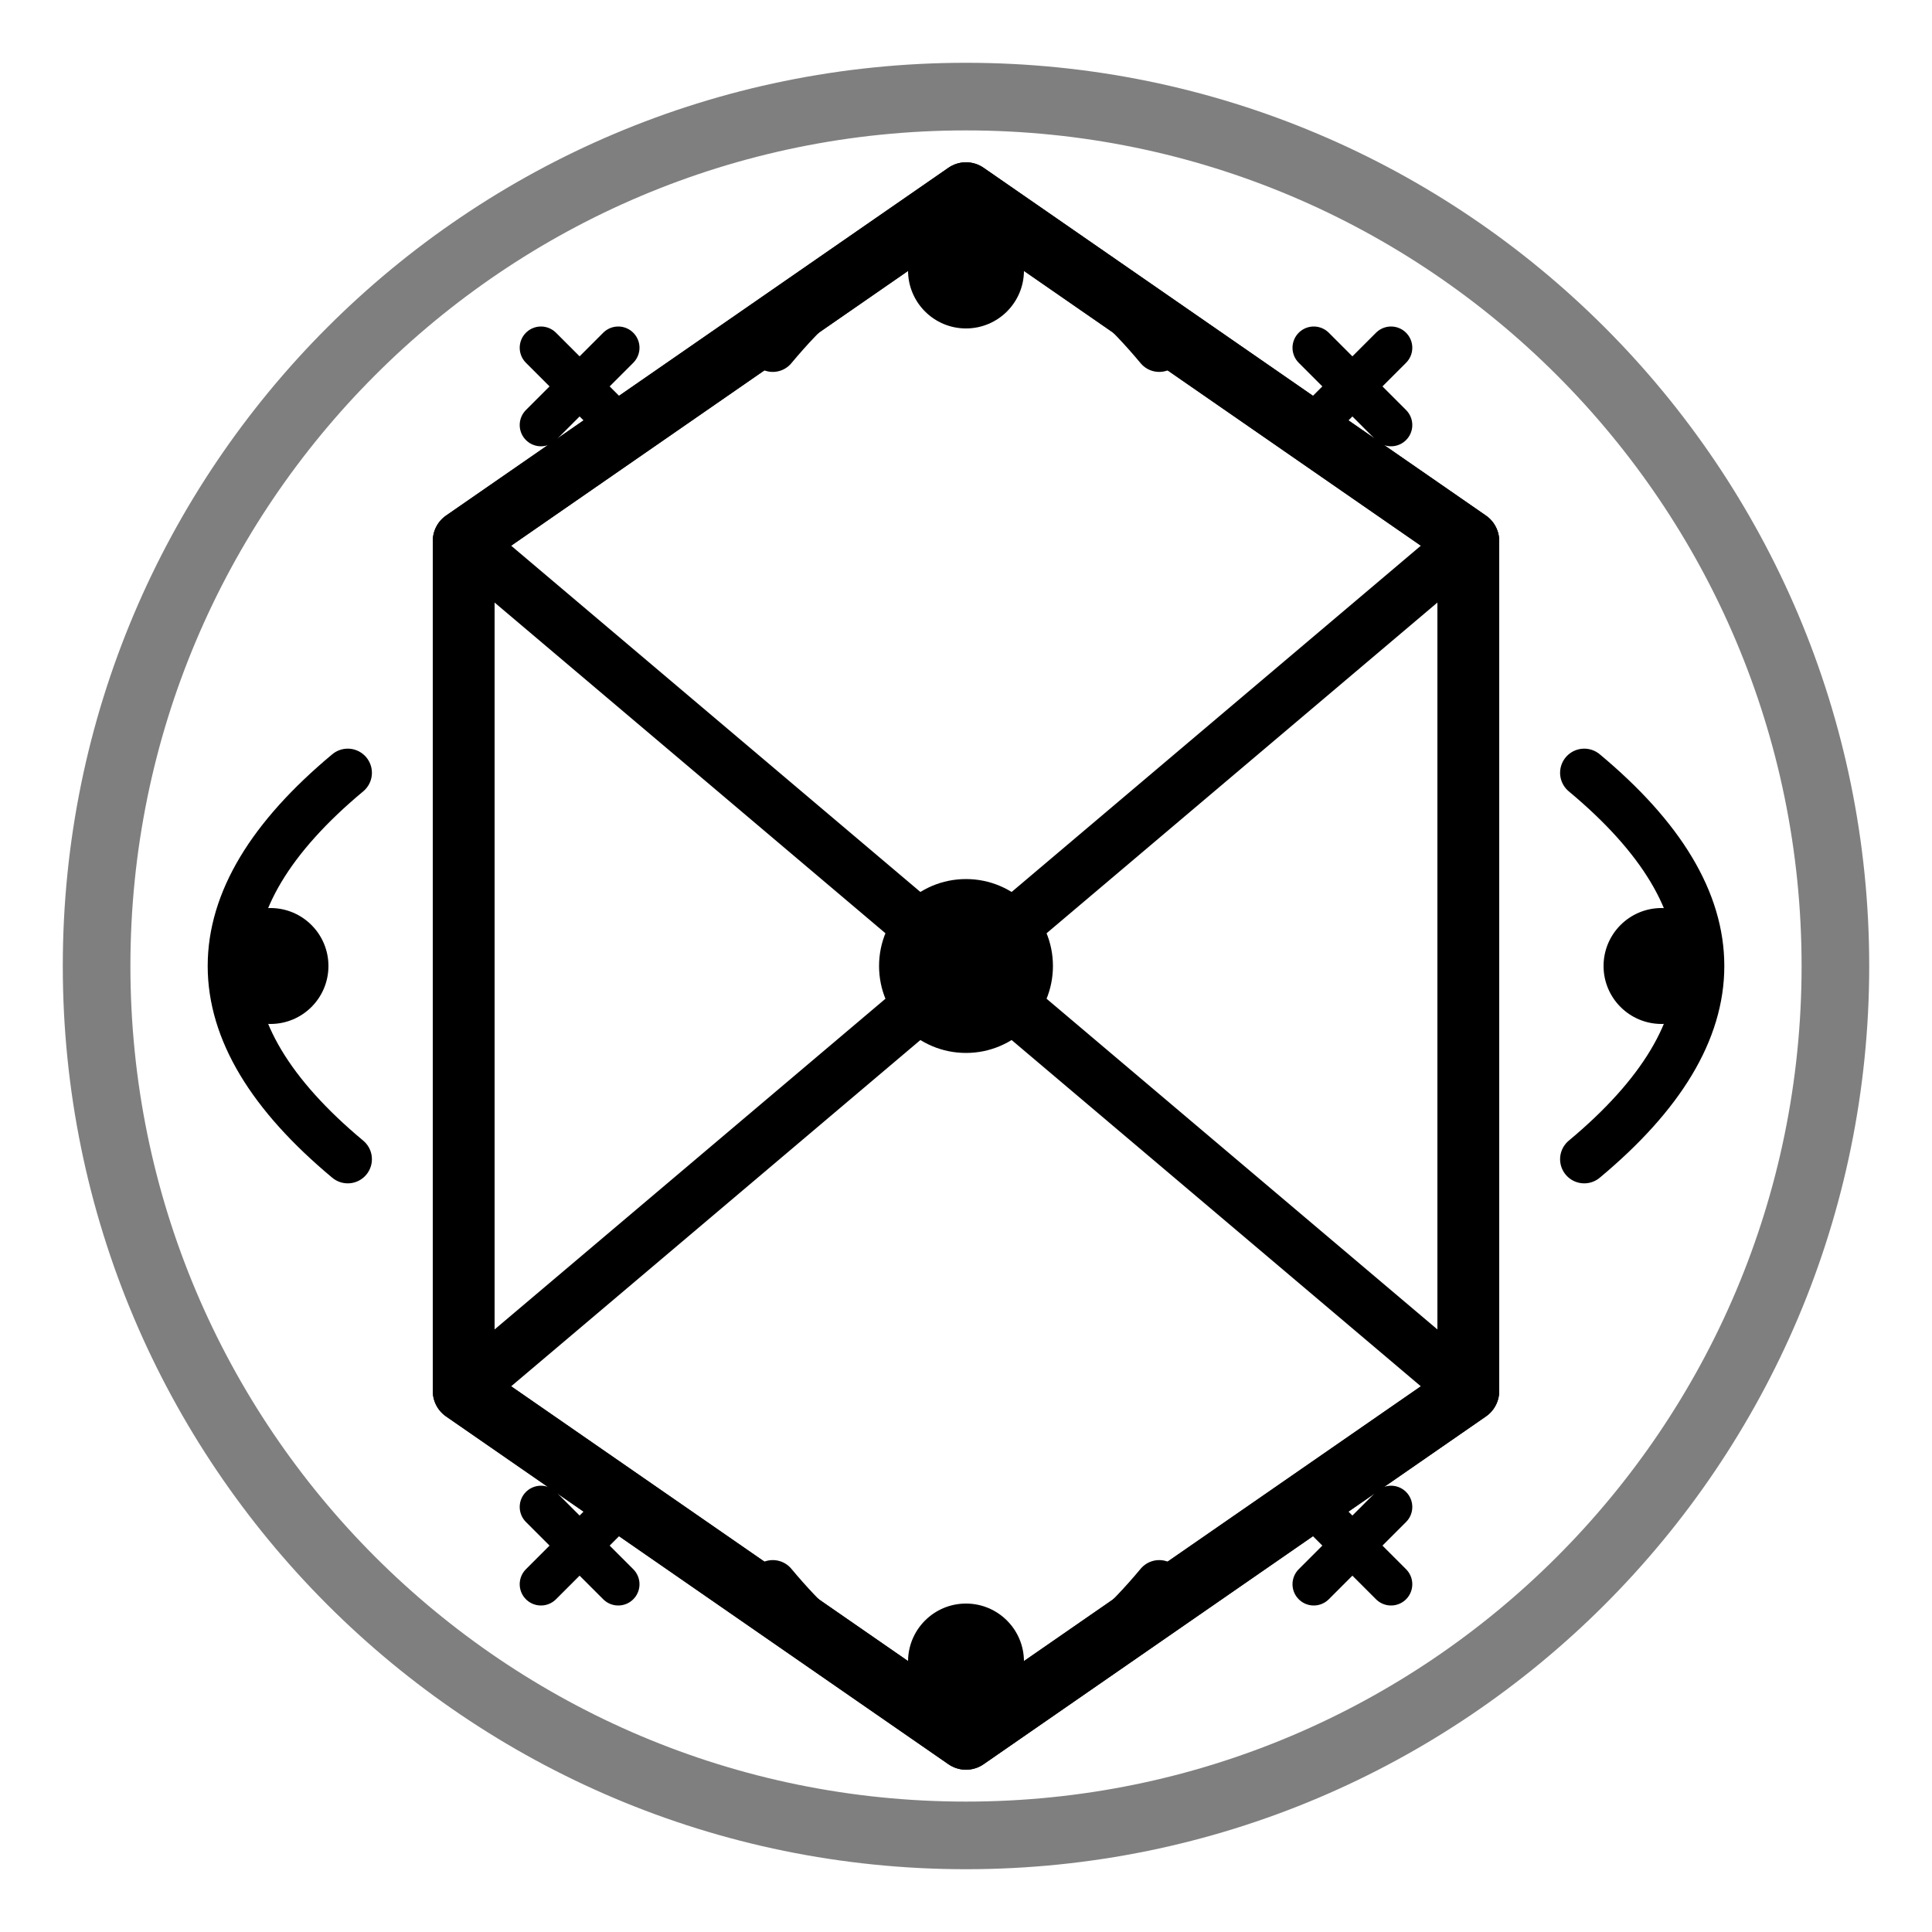
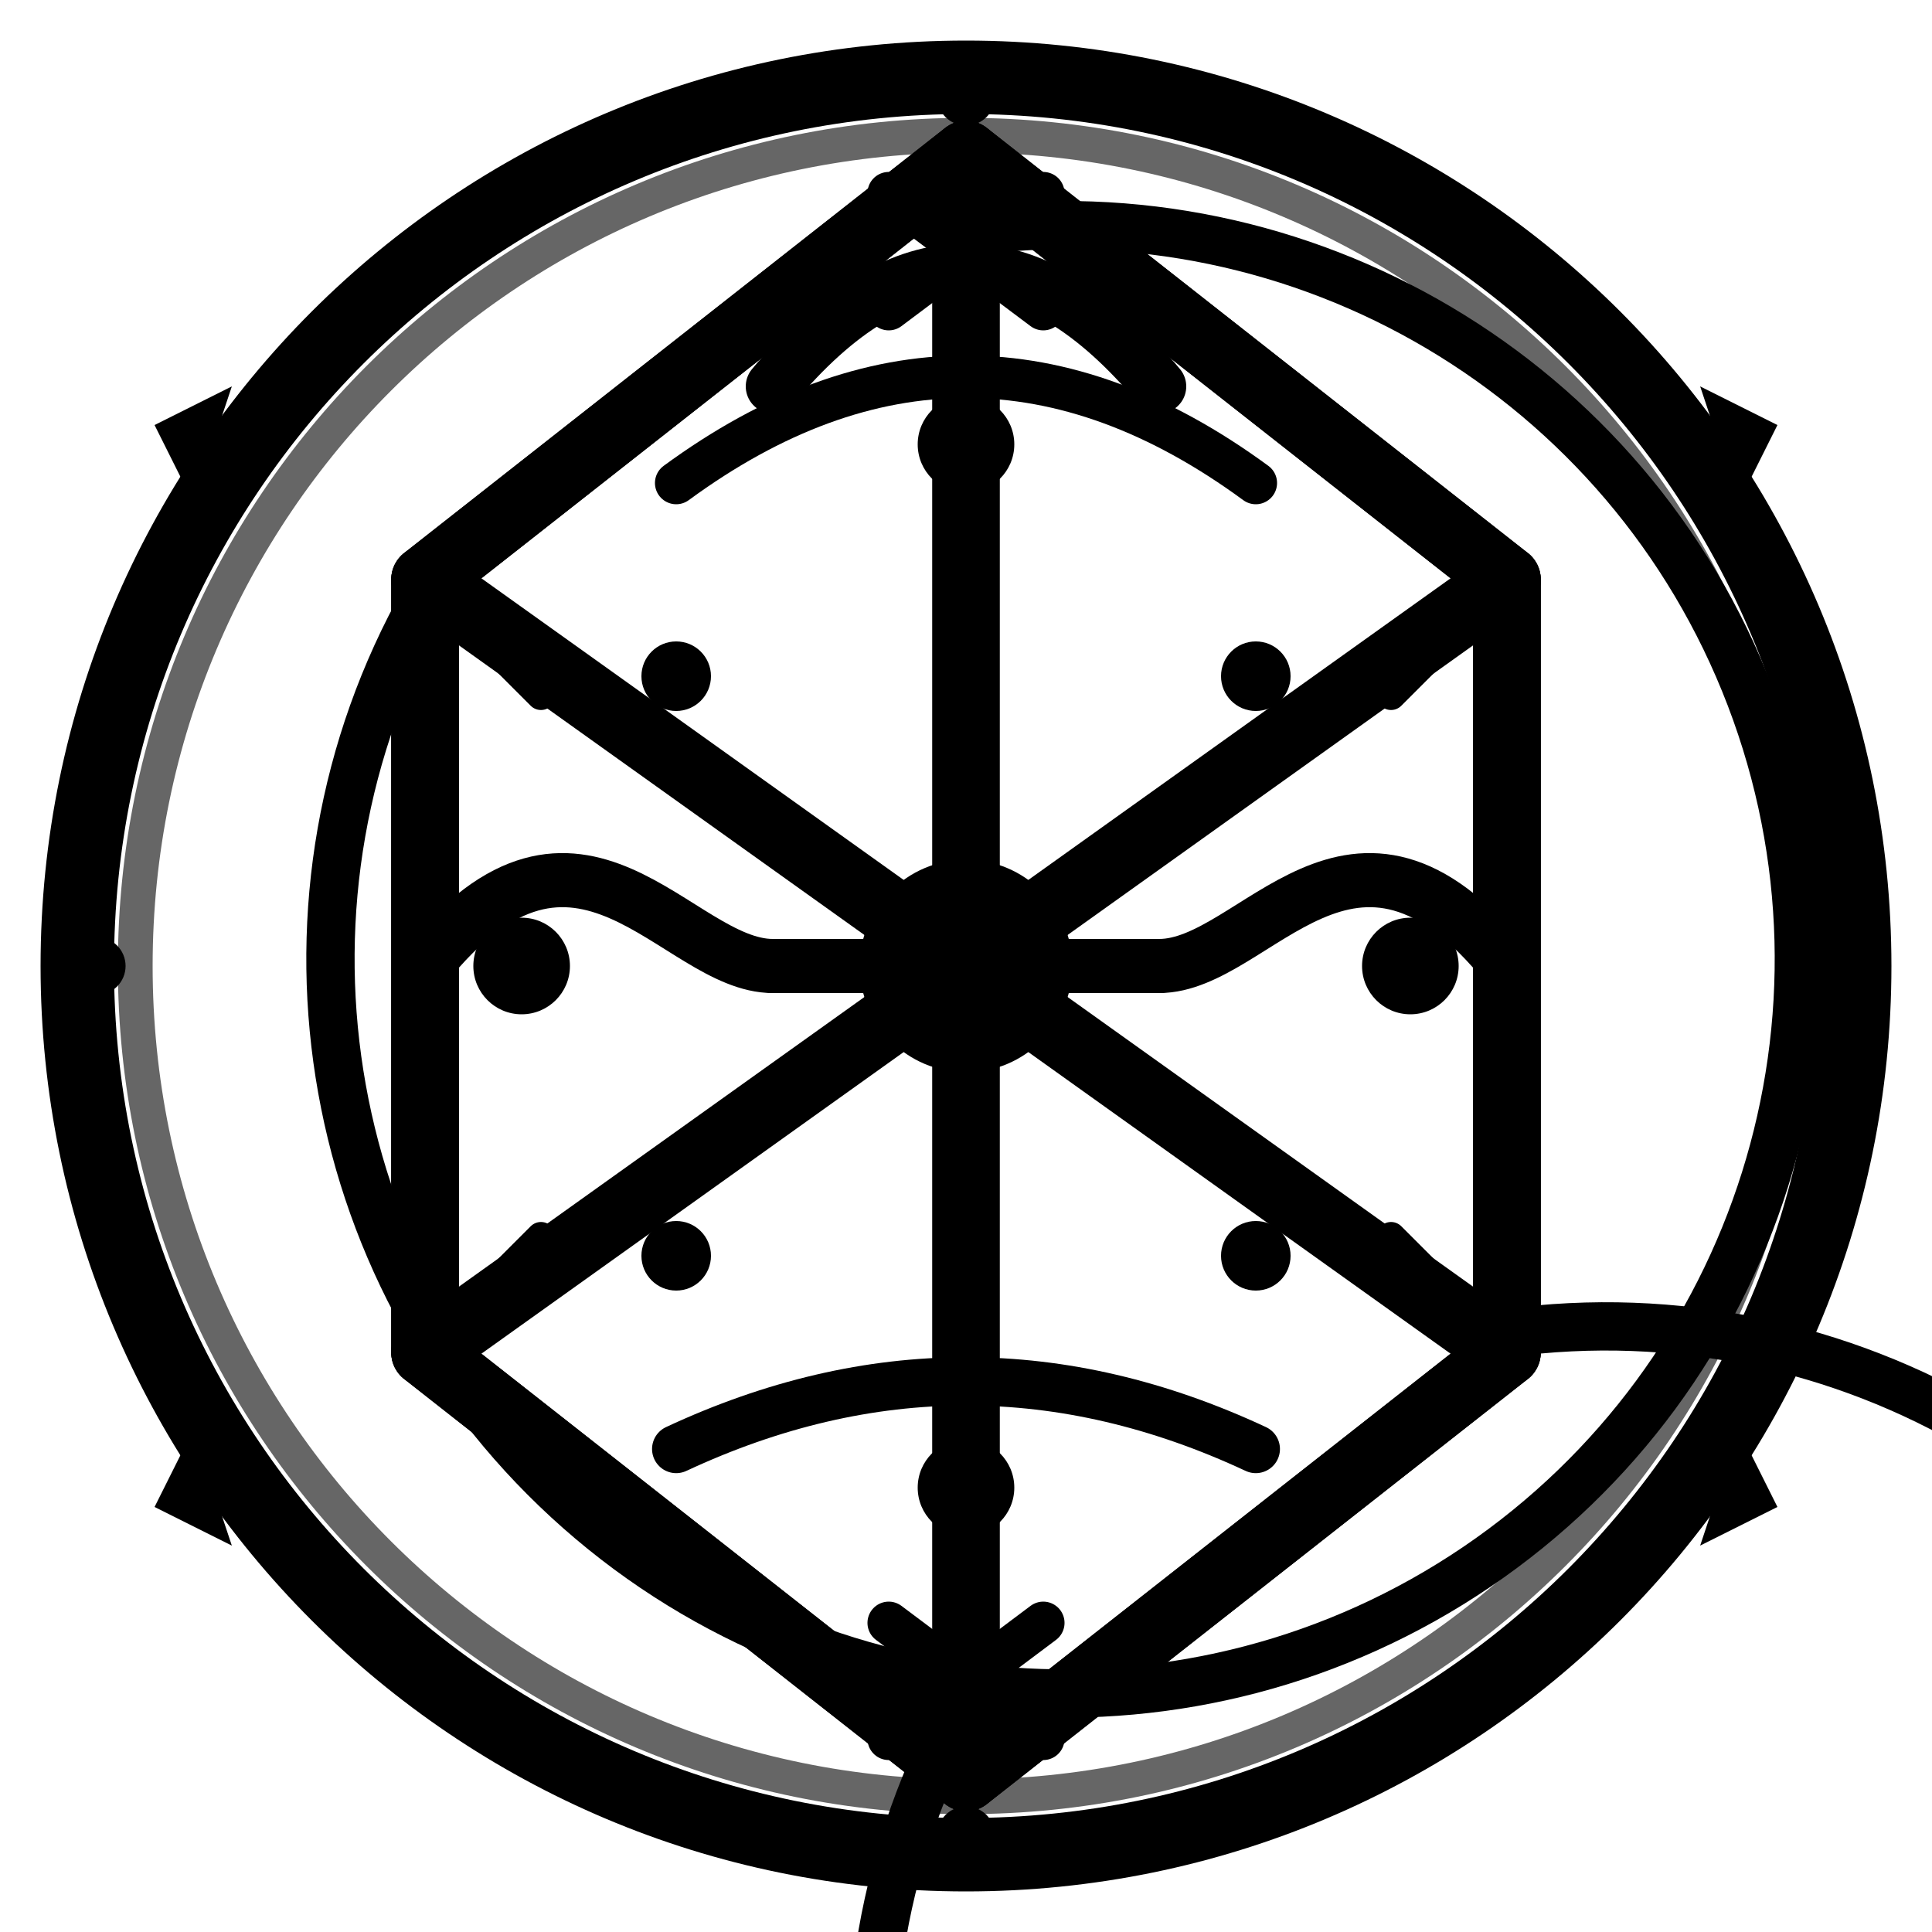
<svg xmlns="http://www.w3.org/2000/svg" viewBox="0 0 100 100" width="100" height="100">
  <defs>
    <style>
-       .sigil-line { stroke: #000; fill: none; stroke-linecap: round; stroke-linejoin: round; }
-       .sigil-dot { fill: #000; }
+       .bold { stroke: #000; fill: none; stroke-linecap: round; stroke-linejoin: round; }
+       .fine { stroke: #000; fill: none; stroke-linecap: round; stroke-linejoin: round; stroke-width: 1.5; }
+       .thick { stroke: #000; fill: none; stroke-linecap: round; stroke-linejoin: round; stroke-width: 3.5; }
+       .dot { fill: #000; }
+       .heavy-dot { fill: #000; }
    </style>
  </defs>
-   <circle cx="50" cy="50" r="45" class="sigil-line" stroke-width="3.5" opacity="0.5" />
-   <polygon points="50,10 76,28 76,72 50,90 24,72 24,28" class="sigil-line" stroke-width="3.2" />
-   <polygon points="50,90 76,72 76,28 50,10 24,28 24,72" class="sigil-line" stroke-width="3.2" />
-   <line x1="24" y1="28" x2="76" y2="72" class="sigil-line" stroke-width="2.8" />
-   <line x1="24" y1="72" x2="76" y2="28" class="sigil-line" stroke-width="2.8" />
-   <path d="M 40,18 Q 50,6 60,18" class="sigil-line" stroke-width="2.5" />
-   <path d="M 40,82 Q 50,94 60,82" class="sigil-line" stroke-width="2.5" />
-   <path d="M 18,40 Q 6,50 18,60" class="sigil-line" stroke-width="2.5" />
-   <path d="M 82,40 Q 94,50 82,60" class="sigil-line" stroke-width="2.5" />
-   <line x1="68" y1="18" x2="72" y2="22" class="sigil-line" stroke-width="2.2" />
-   <line x1="72" y1="18" x2="68" y2="22" class="sigil-line" stroke-width="2.2" />
-   <line x1="68" y1="78" x2="72" y2="82" class="sigil-line" stroke-width="2.2" />
-   <line x1="72" y1="78" x2="68" y2="82" class="sigil-line" stroke-width="2.2" />
-   <line x1="28" y1="78" x2="32" y2="82" class="sigil-line" stroke-width="2.2" />
-   <line x1="32" y1="78" x2="28" y2="82" class="sigil-line" stroke-width="2.2" />
-   <line x1="28" y1="18" x2="32" y2="22" class="sigil-line" stroke-width="2.2" />
-   <line x1="32" y1="18" x2="28" y2="22" class="sigil-line" stroke-width="2.2" />
-   <circle cx="50" cy="50" r="4.5" class="sigil-dot" />
-   <circle cx="50" cy="14" r="3" class="sigil-dot" />
-   <circle cx="50" cy="86" r="3" class="sigil-dot" />
-   <circle cx="14" cy="50" r="3" class="sigil-dot" />
-   <circle cx="86" cy="50" r="3" class="sigil-dot" />
+   <circle cx="50" cy="50" r="46" class="bold" stroke-width="3.8" />
+   <circle cx="50" cy="50" r="43" class="bold" stroke-width="1.8" opacity="0.6" />
+   <path d="M 50,12 A 38,38 0 1,1 22,31" class="bold" stroke-width="2.5" />
+   <path d="M 78,69 A 38,38 0 1,1 50,88" class="bold" stroke-width="2.5" />
+   <polygon points="50,8 78,30 78,70 50,92 22,70 22,30" class="thick" />
+   <polygon points="50,92 78,70 78,30 50,8 22,30 22,70" class="thick" />
+   <line x1="50" y1="8" x2="50" y2="92" class="thick" stroke-width="3.2" />
+   <path d="M 22,30 Q 50,50 78,70" class="thick" stroke-width="3" />
+   <path d="M 22,70 Q 50,50 78,30" class="thick" stroke-width="3" />
+   <path d="M 22,50 C 30,40 35,50 40,50" class="bold" stroke-width="2.8" />
+   <line x1="40" y1="50" x2="60" y2="50" class="bold" stroke-width="2.8" />
+   <path d="M 60,50 C 65,50 70,40 78,50" class="bold" stroke-width="2.8" />
+   <path d="M 35,75 Q 50,68 65,75" class="bold" stroke-width="2.5" />
+   <path d="M 40,20 Q 50,8 60,20" class="bold" stroke-width="2.8" />
+   <path d="M 35,25 Q 50,14 65,25" class="bold" stroke-width="2.2" />
+   <line x1="22" y1="30" x2="28" y2="36" class="fine" />
+   <line x1="78" y1="30" x2="72" y2="36" class="fine" />
+   <line x1="22" y1="70" x2="28" y2="64" class="fine" />
+   <line x1="78" y1="70" x2="72" y2="64" class="fine" />
+   <line x1="46" y1="10" x2="54" y2="16" class="bold" stroke-width="2.2" />
+   <line x1="54" y1="10" x2="46" y2="16" class="bold" stroke-width="2.2" />
+   <line x1="46" y1="84" x2="54" y2="90" class="bold" stroke-width="2.2" />
+   <line x1="54" y1="84" x2="46" y2="90" class="bold" stroke-width="2.2" />
+   <circle cx="50" cy="50" r="5.5" class="heavy-dot" />
+   <circle cx="50" cy="23" r="2.5" class="dot" />
+   <circle cx="50" cy="77" r="2.5" class="dot" />
+   <circle cx="27" cy="50" r="2.5" class="dot" />
+   <circle cx="73" cy="50" r="2.5" class="dot" />
+   <circle cx="35" cy="35" r="1.8" class="dot" />
+   <circle cx="65" cy="35" r="1.8" class="dot" />
+   <circle cx="35" cy="65" r="1.8" class="dot" />
+   <circle cx="65" cy="65" r="1.8" class="dot" />
+   <circle cx="50" cy="5" r="1.5" class="dot" />
+   <circle cx="50" cy="95" r="1.5" class="dot" />
+   <circle cx="5" cy="50" r="1.5" class="dot" />
+   <circle cx="95" cy="50" r="1.5" class="dot" />
+   <path d="M 88,20 L 92,22 L 90,26 Z" class="dot" />
+   <path d="M 12,20 L 8,22 L 10,26 Z" class="dot" />
+   <path d="M 88,80 L 92,78 L 90,74 Z" class="dot" />
+   <path d="M 12,80 L 8,78 L 10,74 Z" class="dot" />
</svg>
